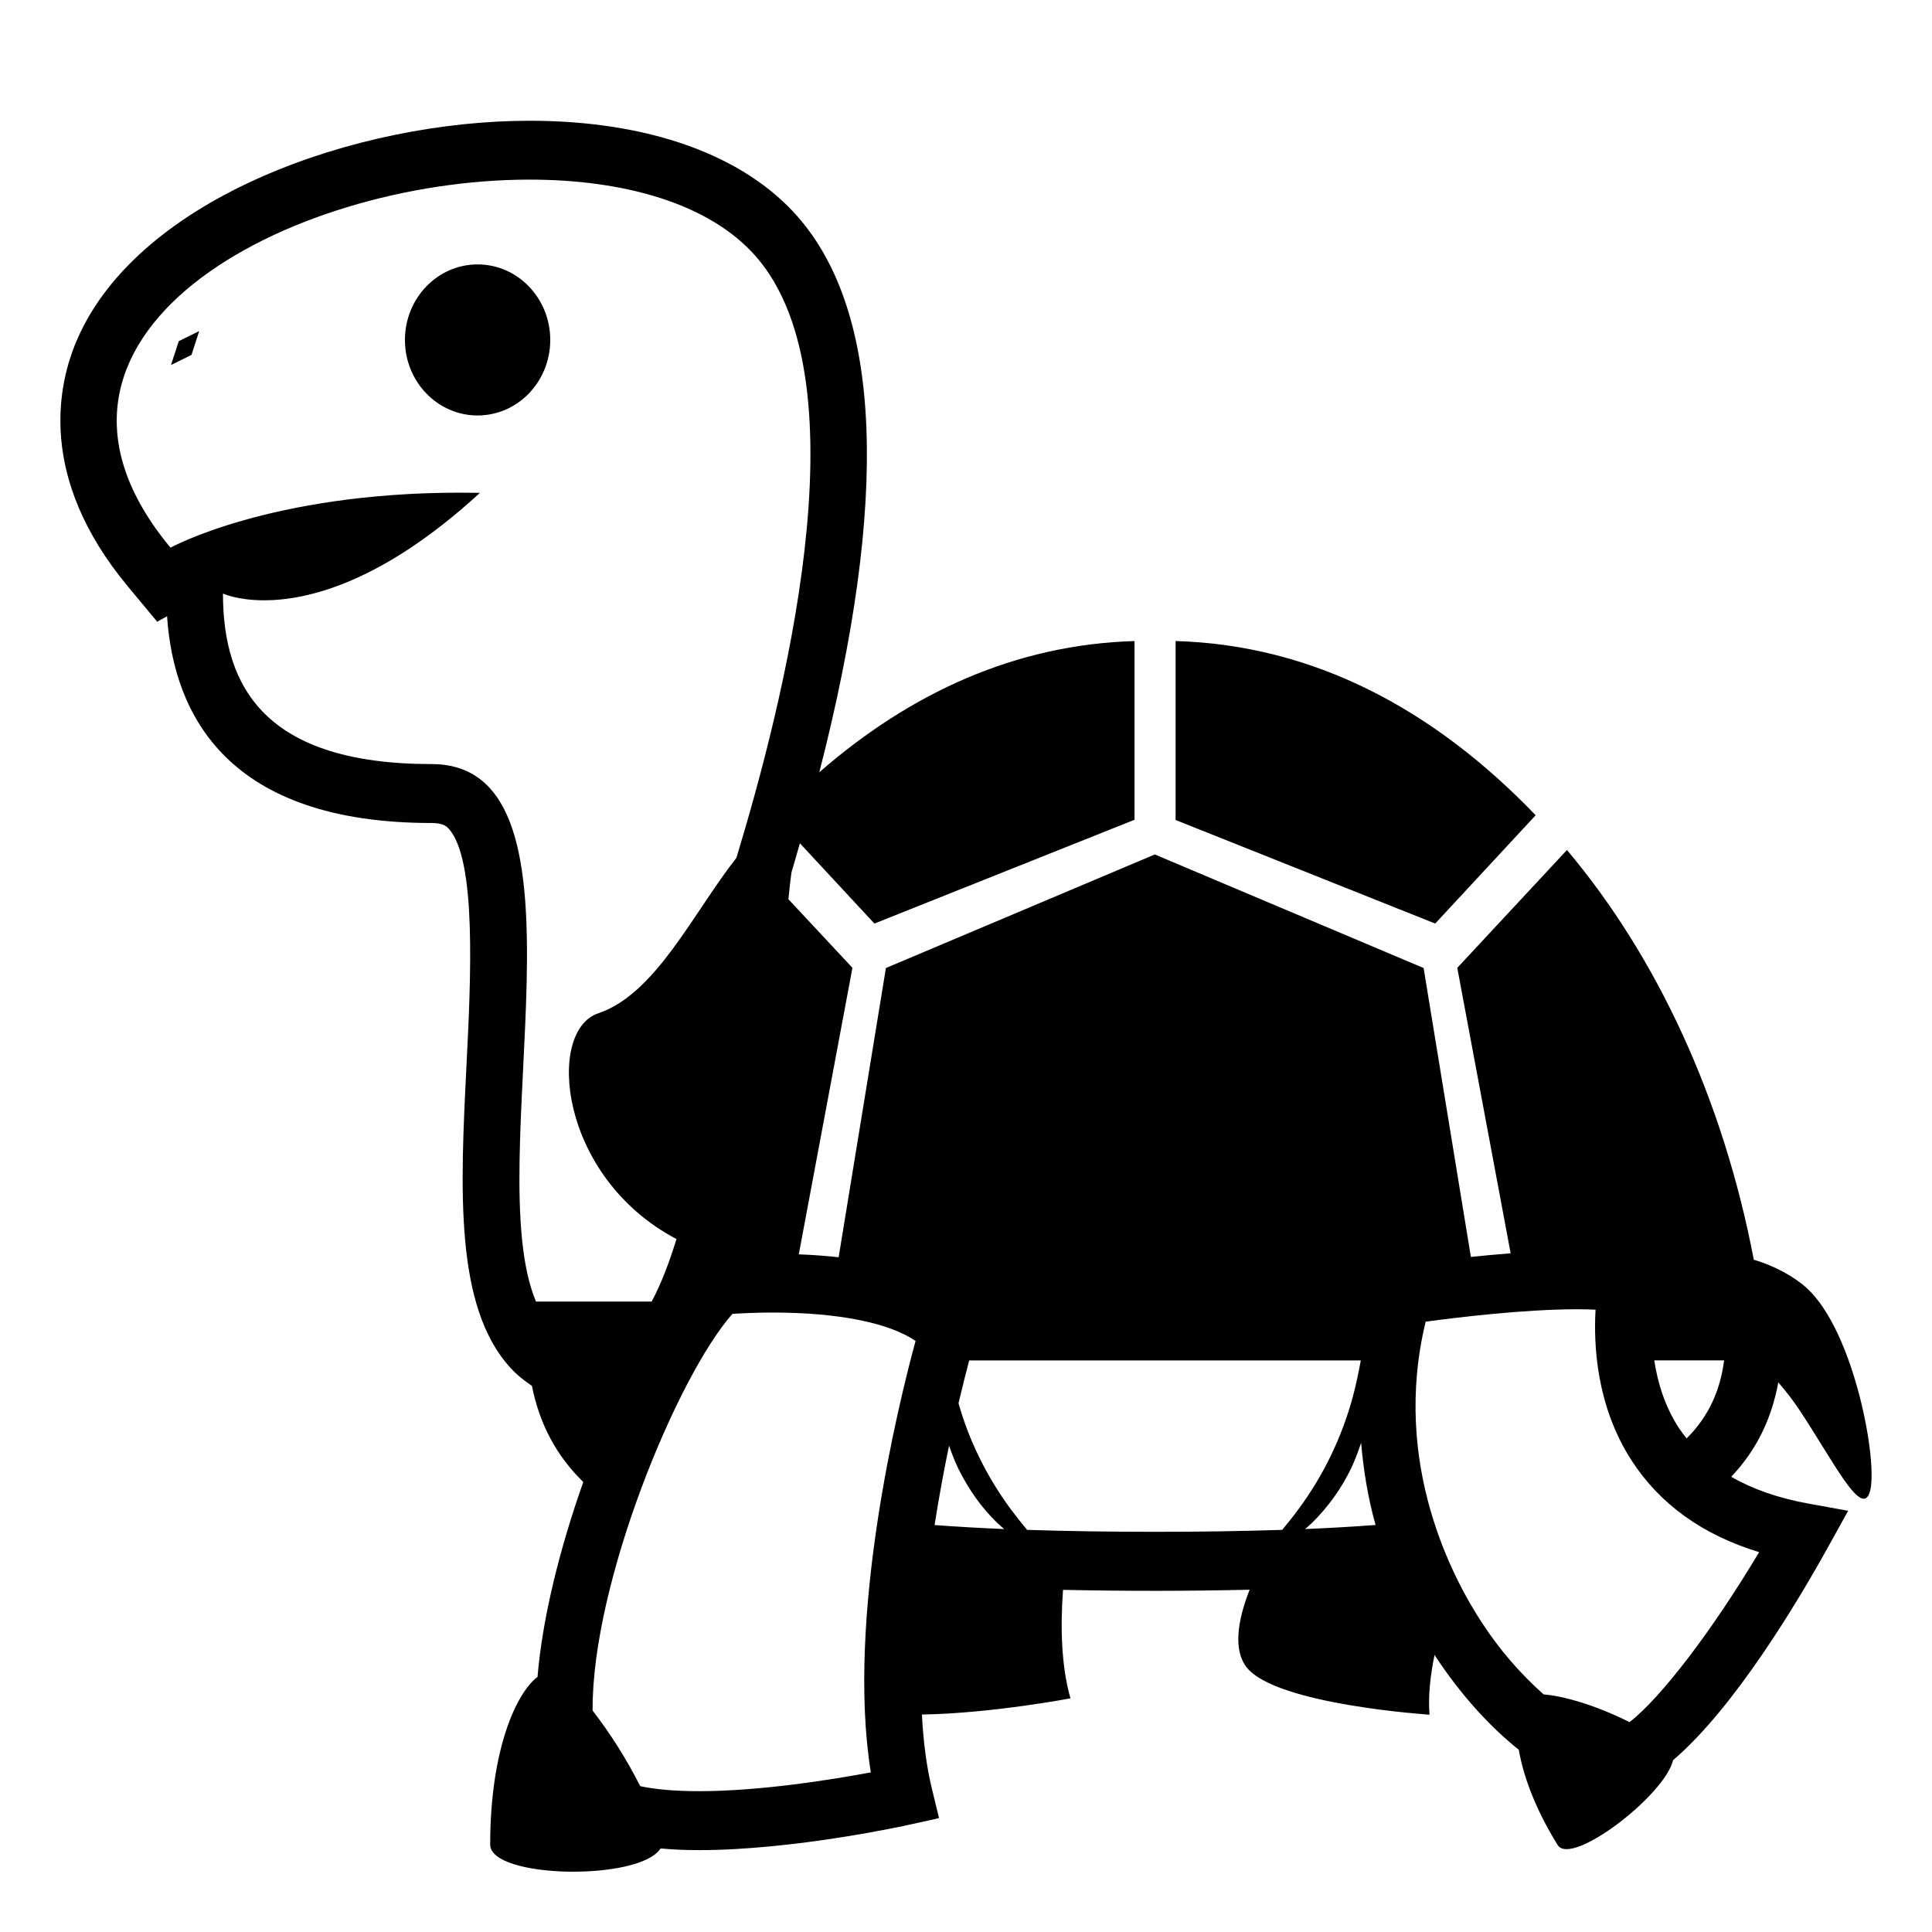
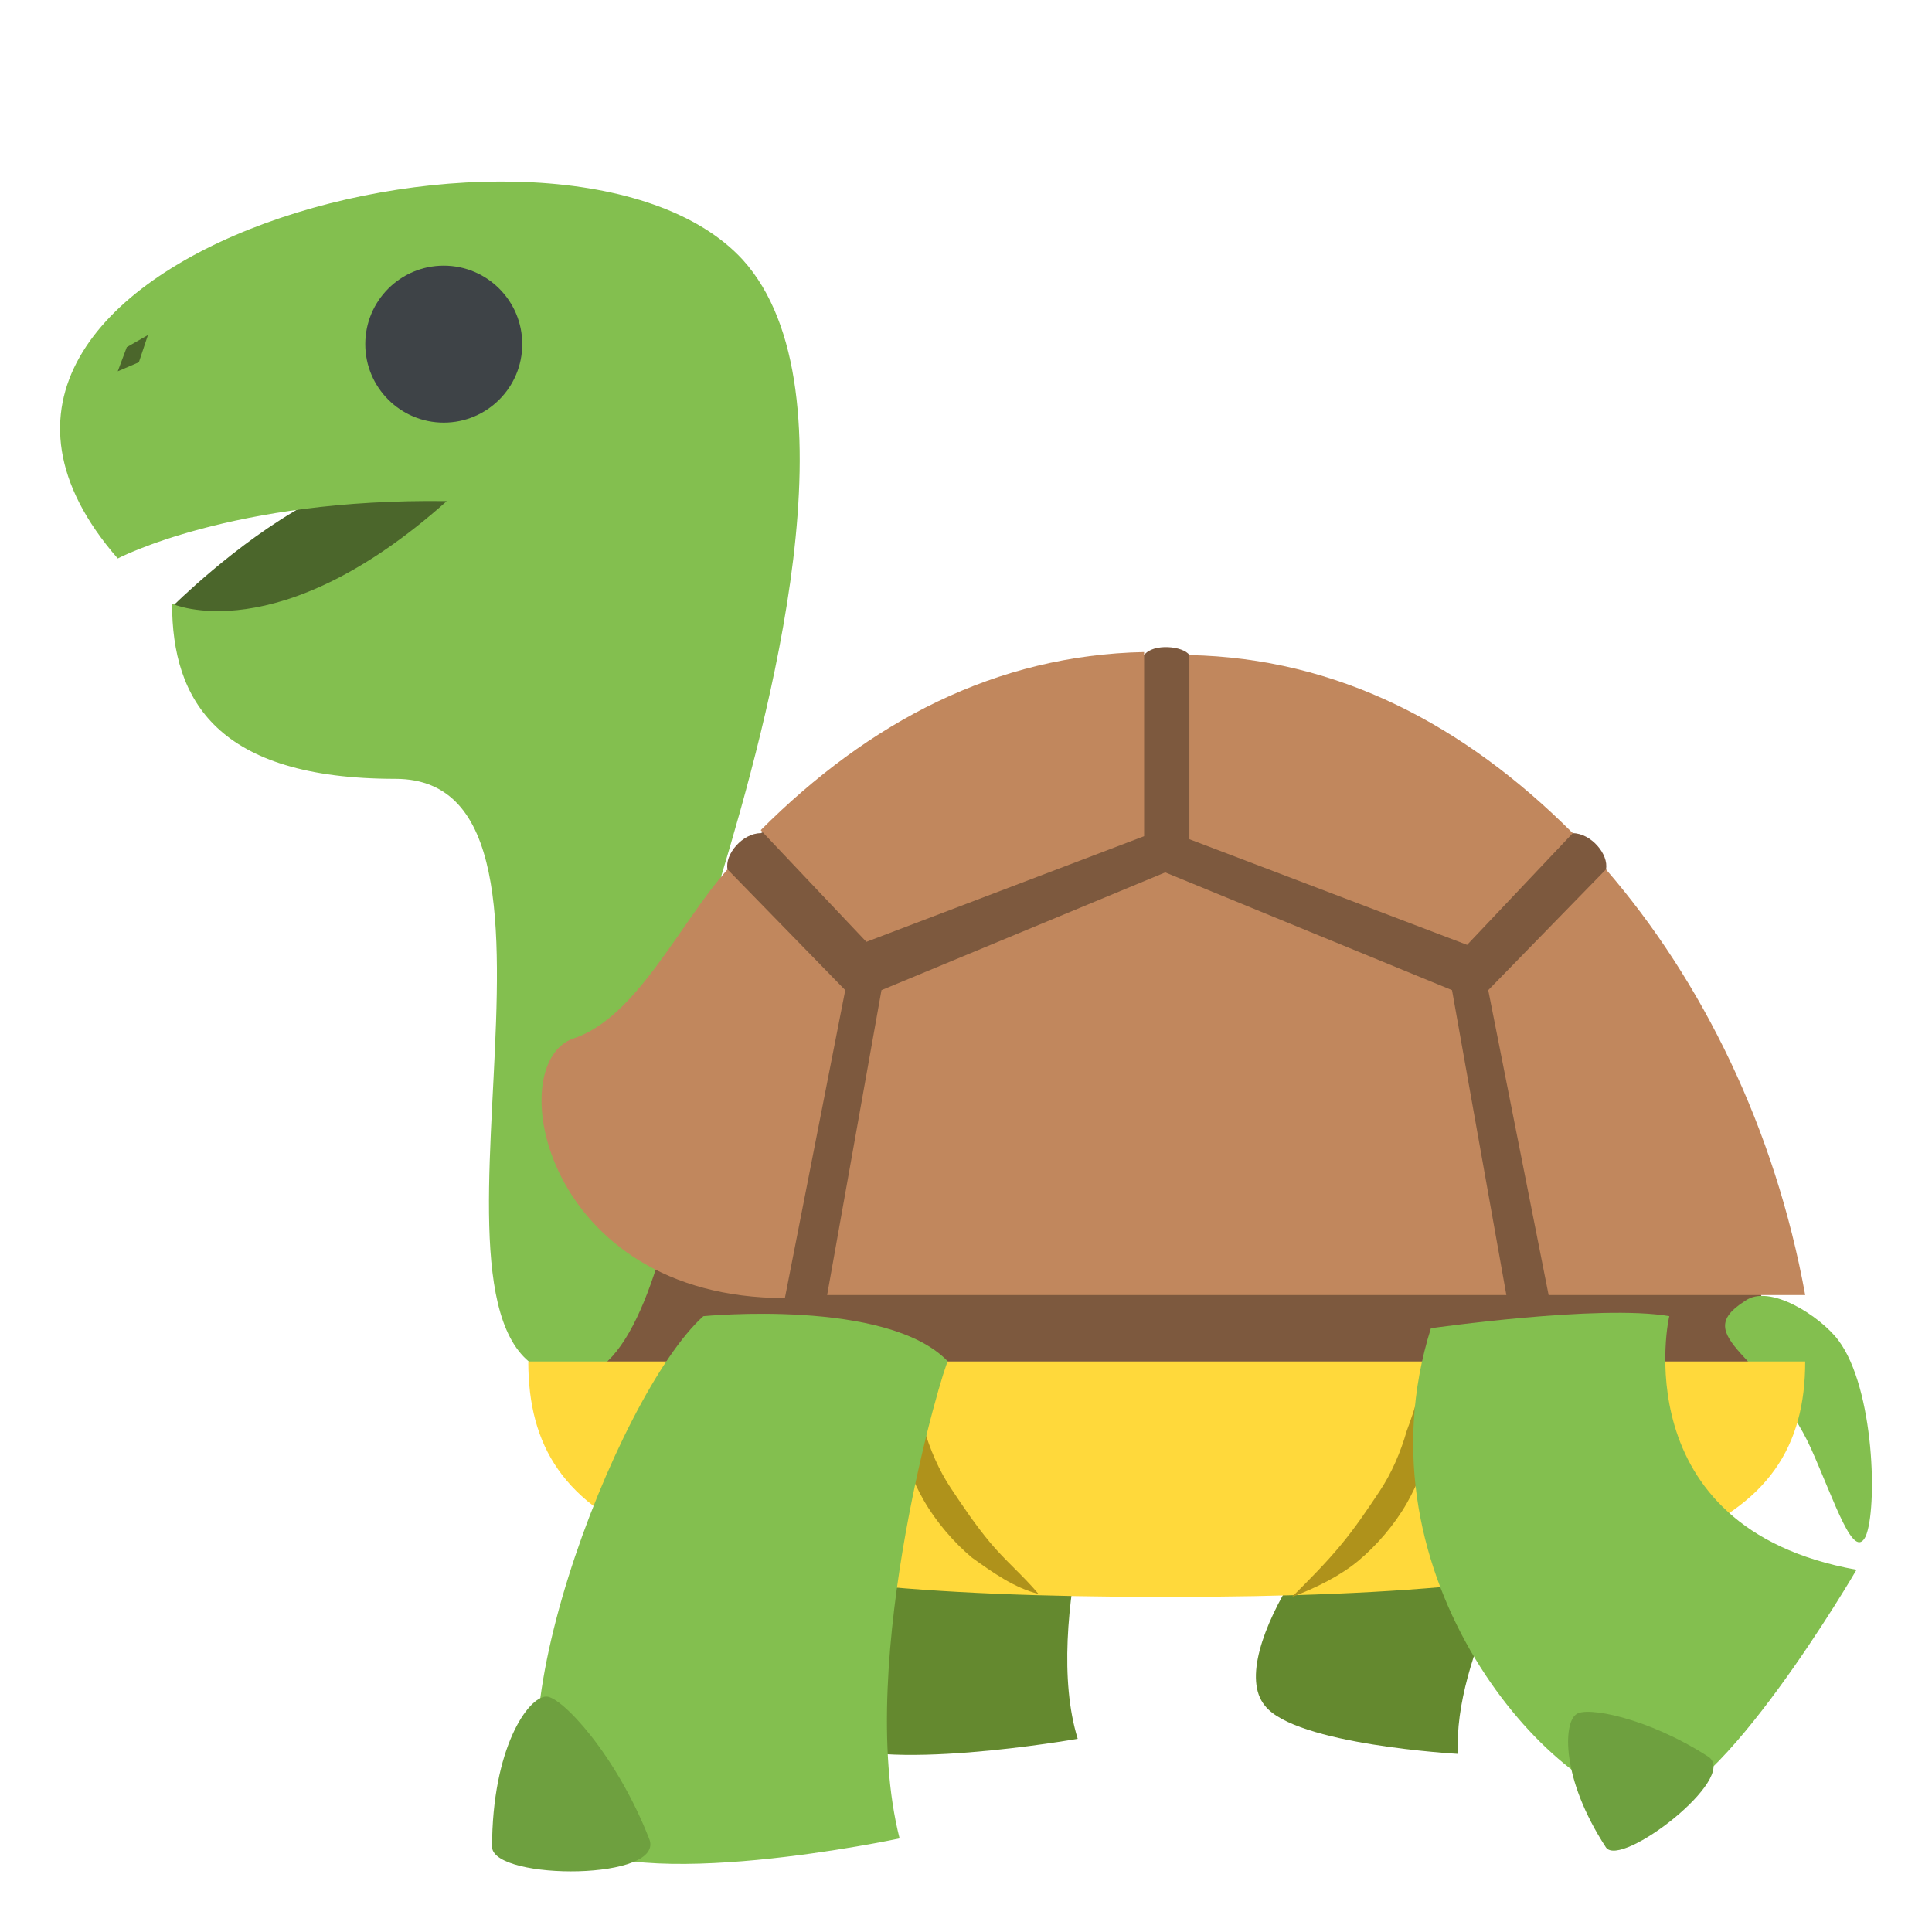
- <svg xmlns="http://www.w3.org/2000/svg" width="128" height="128" viewBox="0 0 64 64" aria-hidden="true" class="iconify iconify--emojione-monotone" preserveAspectRatio="xMidYMid meet">
-   <path d="M50.871 27.006c-3.367-3.504-7.342-5.637-11.928-5.771v5.928l8.6 3.431l3.328-3.588" fill="#000000" />
-   <ellipse cx="15.821" cy="11.261" rx="2.407" ry="2.502" fill="#000000" />
-   <path d="M5.666 12.09l.678-.333l.254-.789l-.677.333z" fill="#000000" />
-   <path d="M59.861 42.678c-.406-.375-1.088-.755-1.764-.947c-1.016-5.321-3.201-10.023-6.189-13.574l-3.634 3.904l1.768 9.456c-.456.035-.901.078-1.317.121l-1.566-9.571l-8.904-3.762l-8.908 3.762l-1.566 9.581a18.012 18.012 0 0 0-1.32-.096l1.777-9.491l-2.121-2.274c.04-.386.078-.735.101-.886c.099-.329.187-.644.279-.967l2.469 2.66l8.617-3.438v-5.92c-3.923.114-7.407 1.7-10.442 4.346c2.317-9.028 2.083-15.22-.721-18.41C24.622 5.126 21.468 4 17.54 4C11.824 4 4.635 6.527 2.572 11.209c-.668 1.517-1.34 4.598 1.656 8.208l.979 1.179l.327-.182c.223 3.285 2.02 6.849 8.763 6.849c.395 0 .506.121.566.188c.93 1.018.734 4.96.59 7.839c-.205 4.109-.399 7.989 1.452 10.016c.216.237.459.431.716.603c.251 1.261.806 2.312 1.701 3.185c-.775 2.189-1.353 4.495-1.516 6.454c-.7.532-1.568 2.401-1.568 5.557c0 1.127 4.939 1.219 5.645.127c.393.036.813.056 1.272.056c3.145 0 6.844-.813 7-.849l.952-.211l-.238-.981c-.184-.753-.283-1.585-.33-2.451c2.289-.035 4.921-.536 4.921-.536c-.301-1.066-.338-2.328-.246-3.594a139.641 139.641 0 0 0 6.181-.004c-.419 1.063-.537 2.022-.092 2.579c.991 1.233 6.051 1.56 6.051 1.56c-.049-.626.028-1.303.168-1.983l.033.057c.832 1.261 1.791 2.319 2.757 3.088c.147.85.53 1.936 1.288 3.156c.449.726 3.537-1.629 3.824-2.812c2.031-1.731 4.138-5.263 5.129-7.051l.67-1.209l-1.323-.24c-.988-.179-1.84-.477-2.551-.887c.822-.866 1.334-1.895 1.559-3.126c.227.261.451.542.665.861c1.154 1.723 2.106 3.697 2.374 2.743c.27-.954-.513-5.267-2.086-6.72m-3.99 4.971a4.972 4.972 0 0 1-.26-.351c-.47-.726-.703-1.516-.811-2.233h2.314c-.13.987-.502 1.849-1.243 2.584m-38.116-4.534c-1.905-4.525 2.236-17.804-3.458-17.804c-5.505 0-6.911-2.543-6.911-5.649c0 0 .477.224 1.365.224c1.421 0 3.894-.573 7.147-3.559a29.216 29.216 0 0 0-.657-.007c-6.294 0-9.593 1.822-9.593 1.822C-.201 11.094 9.558 5.95 17.54 5.95c3.11 0 5.951.781 7.492 2.536c3.698 4.207.837 15.056-.631 19.911c-.001.004-.002.013-.004.017c-1.428 1.813-2.675 4.516-4.58 5.153c-1.735.581-1.306 5.426 2.592 7.478c-.243.794-.516 1.498-.821 2.07h-3.833m5.399 16.22c-.879 0-1.497-.071-1.946-.166a15.622 15.622 0 0 0-1.577-2.504c-.032-4.22 2.806-11.08 4.631-13.141c.295-.02.769-.044 1.333-.044c2.174 0 3.852.339 4.734.94c-.576 2.121-2.305 9.151-1.482 14.292c-1.271.238-3.645.623-5.693.623m7.805-8.815c.147-.941.314-1.834.48-2.631c.088.255.186.507.301.751c.341.69.78 1.317 1.308 1.82c.07.067.145.129.217.192a76.498 76.498 0 0 1-2.306-.132m11.516.159a130.83 130.83 0 0 1-4.227.064c-1.525 0-2.926-.022-4.224-.064a14.61 14.61 0 0 1-.552-.7a11.087 11.087 0 0 1-1.061-1.76a10.64 10.64 0 0 1-.659-1.735c.138-.582.259-1.062.354-1.418h12.972c-.074.407-.158.805-.26 1.19a11.216 11.216 0 0 1-.731 1.963a11.168 11.168 0 0 1-1.062 1.76c-.173.239-.361.469-.55.7m.757-.027c.072-.063.146-.125.217-.192a6.486 6.486 0 0 0 1.309-1.82c.128-.273.236-.558.331-.845c.077.914.228 1.826.478 2.722a71.59 71.59 0 0 1-2.335.135m10.748 6.395c-1.152-.576-2.201-.866-2.846-.918a11.788 11.788 0 0 1-2.033-2.36c-.965-1.464-3.014-5.284-1.874-9.987c1.05-.142 3.273-.411 5.011-.411c.222 0 .428.005.617.013c-.07 1.199.036 3.196 1.186 4.984c.935 1.454 2.354 2.475 4.232 3.049c-1.558 2.611-3.263 4.836-4.293 5.63" fill="#000000" />
+ <svg xmlns="http://www.w3.org/2000/svg" width="128" height="128" viewBox="0 0 64 64" aria-hidden="true" class="iconify iconify--emojione" preserveAspectRatio="xMidYMid meet">
+   <path d="M58.9 47.5H18.4c0-7.4 5.7-18.7 5.7-18.7c-.1-.5.5-1.2 1.1-1.2l12.7-5.9c.3-.4 1.3-.3 1.5 0l12.7 5.9c.6 0 1.2.7 1.1 1.2c0 0 5.7 11.4 5.7 18.7" fill="#7d593e">
+ 
+ </path>
+   <g fill="#64892f">
+     <path d="M35.7 57.6s-6.8 1.2-8.4 0c-2.2-1.7 1.3-9.6 3.5-11.3c0 0 4.6-.4 6.1 1c-.1-.1-2.4 6.4-1.2 10.3">
+ 
+ </path>
+     <path d="M48.3 58.1s-5.4-.3-6.4-1.6c-1.4-1.7 2.5-7.1 4.5-8c0 0 3.6.6 4.5 1.9c0 0-2.8 4.5-2.6 7.7">
+ 
+ </path>
+   </g>
+   <path d="M5.7 20.1s8.5-8.5 10.2-1.7c.1-.1-7.3 8.6-10.2 1.7" fill="#4b662b">
+ 
+ </path>
+   <g fill="#83bf4f">
+     <path d="M24.6 8.6c-5.9-6.4-29.4-.1-20.7 9.9c0 0 3.8-2 10.9-1.9c-5.6 5-9.1 3.4-9.1 3.4c0 3.2 1.5 5.8 7.4 5.8c7.3 0-.6 19.8 5.9 19.8c3.8 0 4.6-15.7 4.9-16.6c1.5-5 4.6-16.1.7-20.4">
+ 
+ </path>
+     <path d="M60.9 44.4c1.2 1.6 1.3 5.6.9 6.5c-.4.8-1-1.1-1.8-2.9c-1.4-3.1-4.1-3.7-2.2-4.9c.8-.6 2.5.5 3.1 1.3">
+ 
+ </path>
+   </g>
+   <g fill="#c1875d">
+     <path d="M38.6 28.9l-9.4 3.9l-1.8 10.1h22.5l-1.8-10.1z">
+ 
+ </path>
+     <path d="M52.1 27.6c-3.6-3.6-7.8-5.8-12.7-5.9v6.1l9.2 3.5l3.5-3.7">
+ 
+ </path>
+     <path d="M37.9 27.7v-6.1c-4.9.1-9.1 2.3-12.7 5.9l3.5 3.7l9.2-3.5">
+ 
+ </path>
+     <path d="M53.2 28.8l-3.9 4l2 10.1h8.5c-1-5.5-3.4-10.4-6.6-14.1">
+ 
+ </path>
+     <path d="M28 32.8l-3.9-4c-1.6 1.8-3 4.9-5.1 5.6c-2.4.8-1 8.6 7 8.6l2-10.2">
+ 
+ </path>
+   </g>
+   <path d="M17.5 45.1h42.3c0 5.6-4.8 7.8-21.2 7.8s-21.1-2.2-21.1-7.8" fill="#ffd93b">
+ 
+ </path>
+   <g fill="#af921b">
+     <path d="M30.1 45.1c.1.8.3 1.5.5 2.2c.2.7.5 1.4.9 2c.4.6.8 1.2 1.3 1.8c.5.6 1.1 1.1 1.6 1.7c-.8-.2-1.5-.7-2.2-1.2c-.6-.5-1.2-1.2-1.6-1.9c-.4-.7-.7-1.5-.8-2.3c0-.7 0-1.5.3-2.3">
+ 
+ </path>
+     <path d="M47.2 45.1c.3.7.3 1.6.2 2.4c-.1.8-.4 1.6-.8 2.3c-.4.7-1 1.4-1.6 1.9c-.6.5-1.4.9-2.2 1.2c.6-.6 1.1-1.1 1.6-1.7c.5-.6.9-1.2 1.3-1.8c.4-.6.7-1.3.9-2c.3-.8.5-1.5.6-2.3">
+ 
+ </path>
+   </g>
+   <circle cx="14.7" cy="11.4" r="2.6" fill="#3e4347">
+ 
+ </circle>
+   <path fill="#4b662b" d="M4.6 12l-.7.3l.3-.8l.7-.4z">
+ 
+ </path>
+   <path d="M29.8 60.9s-8.9 1.9-11.1 0c-2.9-2.6 1.7-14.7 4.6-17.3c0 0 6.1-.6 8.1 1.5c-.1 0-3.1 9.9-1.6 15.8" fill="#83bf4f">
+ 
+ </path>
+   <path d="M21.5 60.9c-1.1-2.8-2.9-4.7-3.4-4.7c-.6 0-1.8 1.7-1.8 5c.1 1.1 5.8 1.1 5.2-.3" fill="#6ea03f">
+ 
+ </path>
+   <path d="M61.5 52s-4.6 7.9-6.9 7.8c-3.1-.2-9.8-7.5-7.2-15.8c0 0 5.6-.8 7.9-.4c0-.1-1.6 7 6.2 8.4" fill="#83bf4f">
+ 
+ </path>
+   <path d="M56.6 58.2c-2-1.3-4.1-1.7-4.4-1.4c-.4.3-.5 2.1 1 4.4c.5.7 4.4-2.3 3.4-3" fill="#6ea03f">
+ 
+ </path>
</svg>
